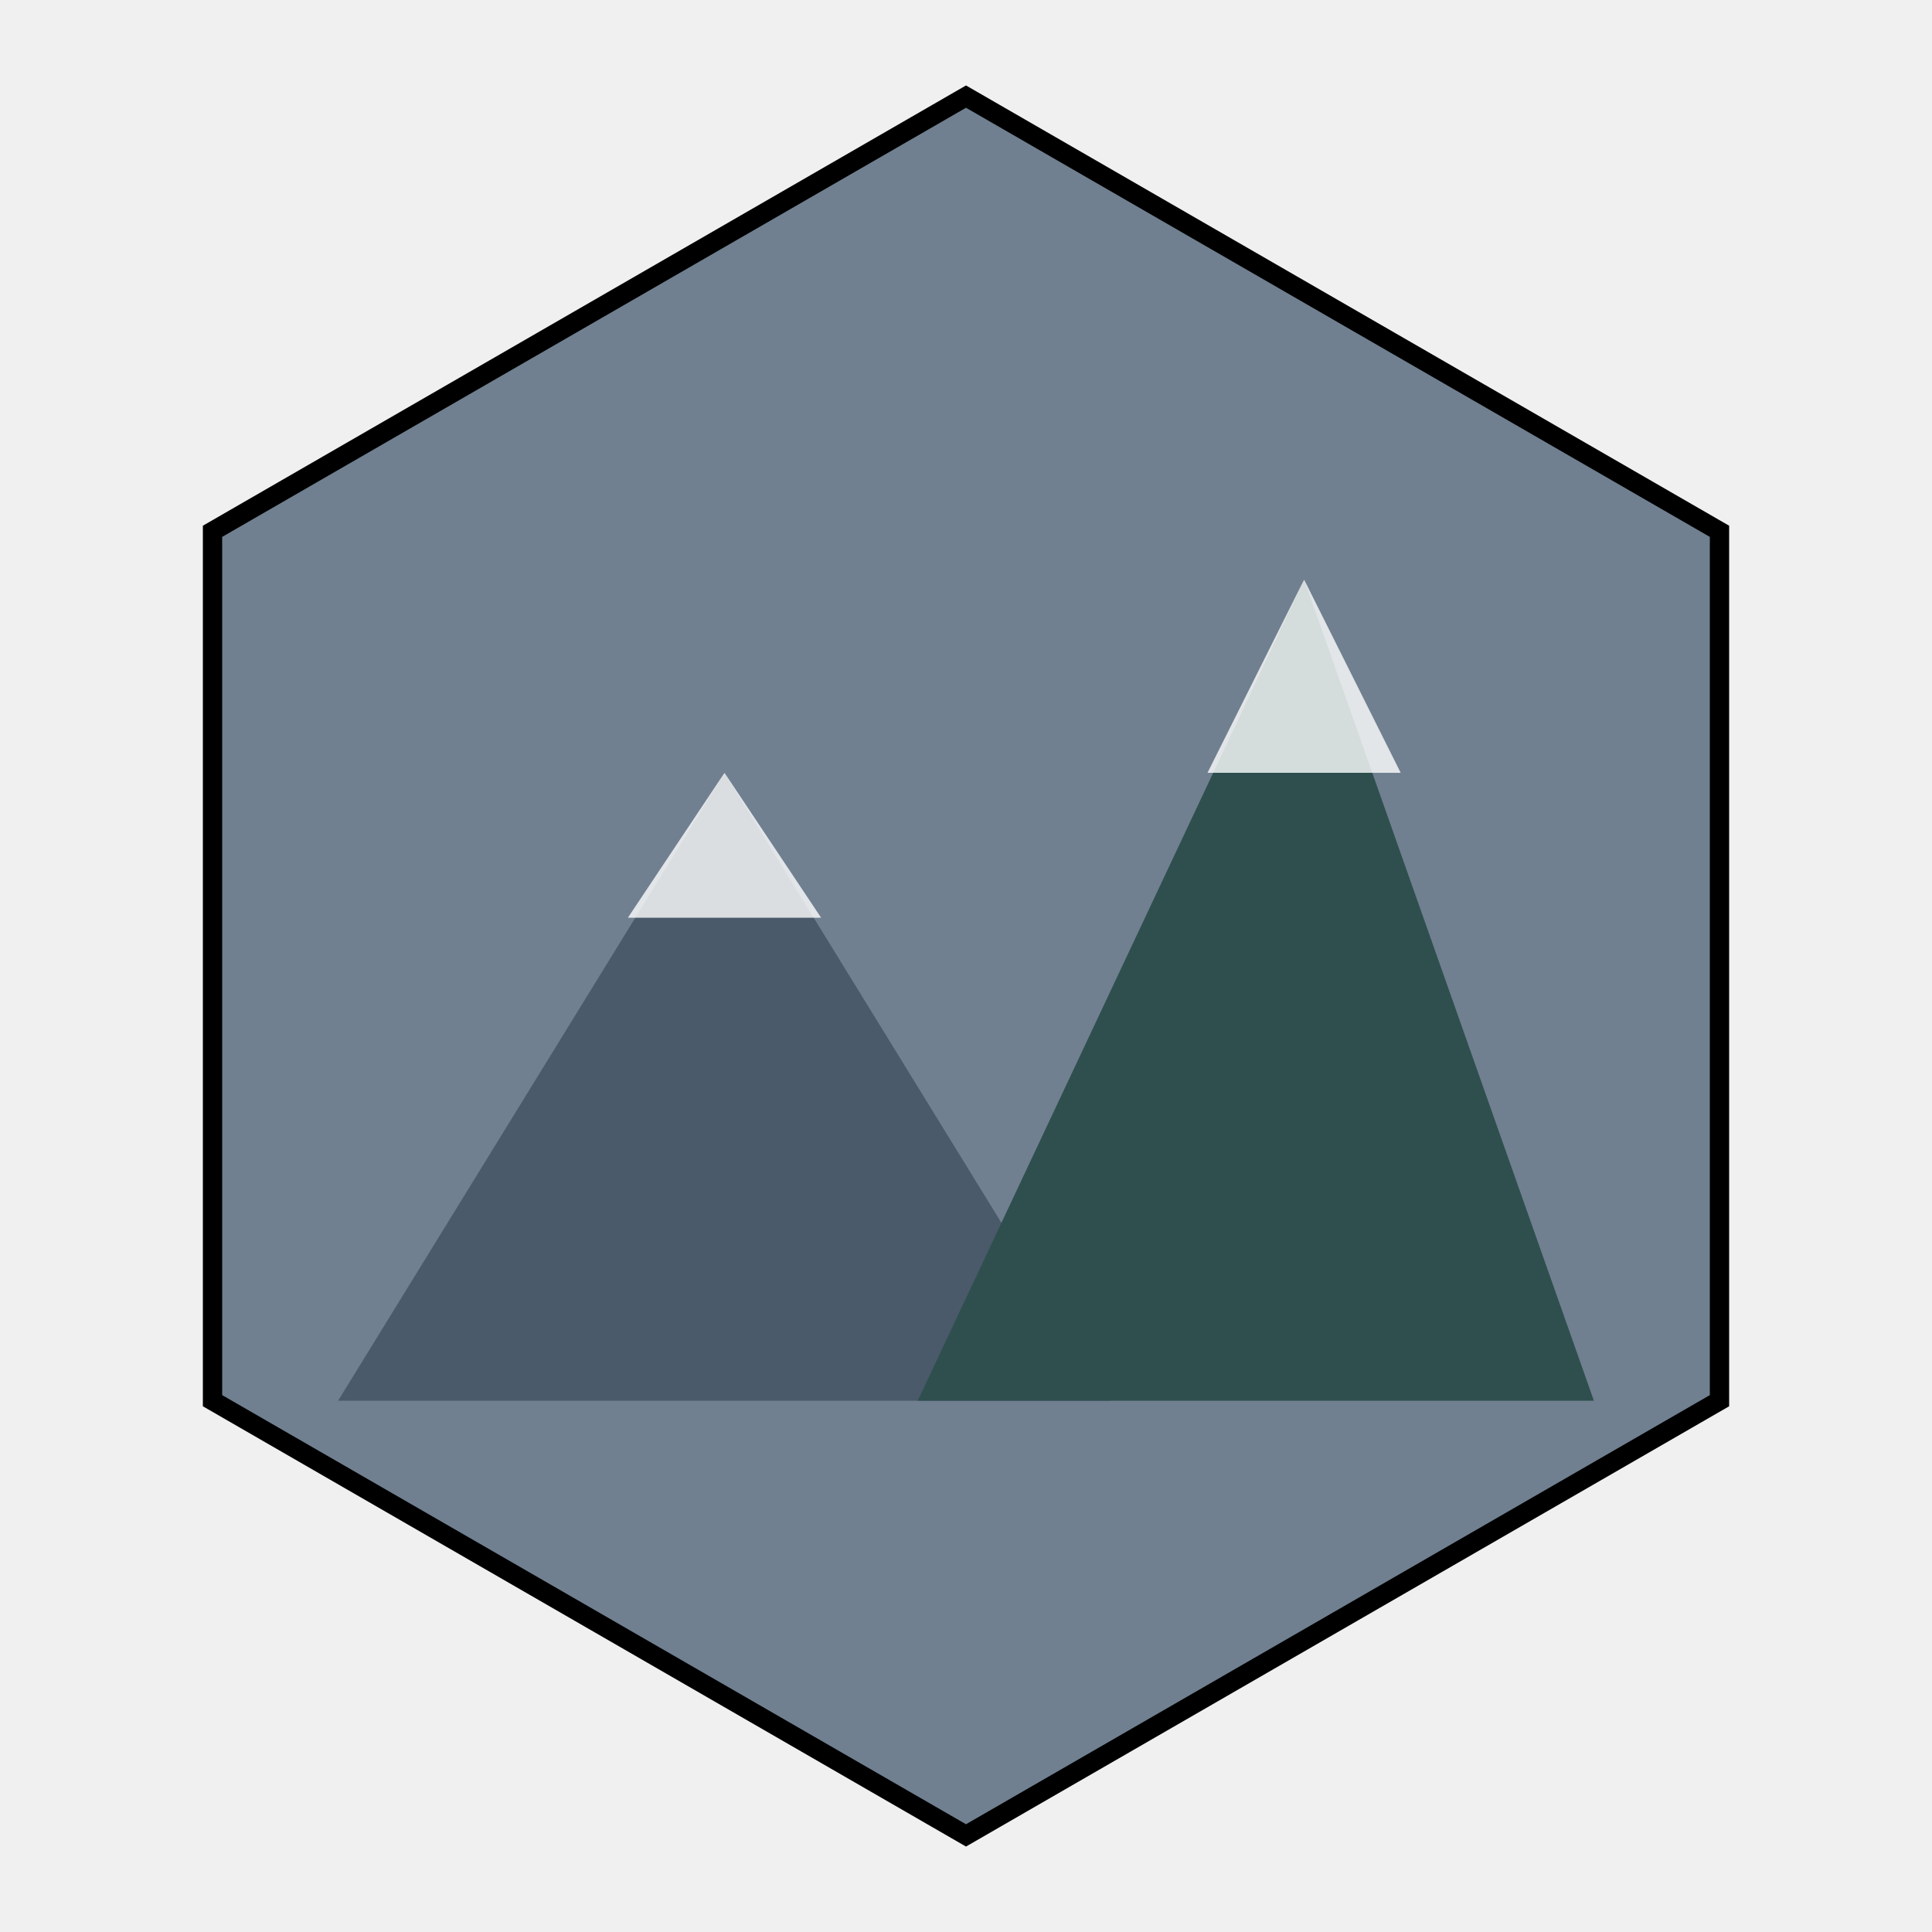
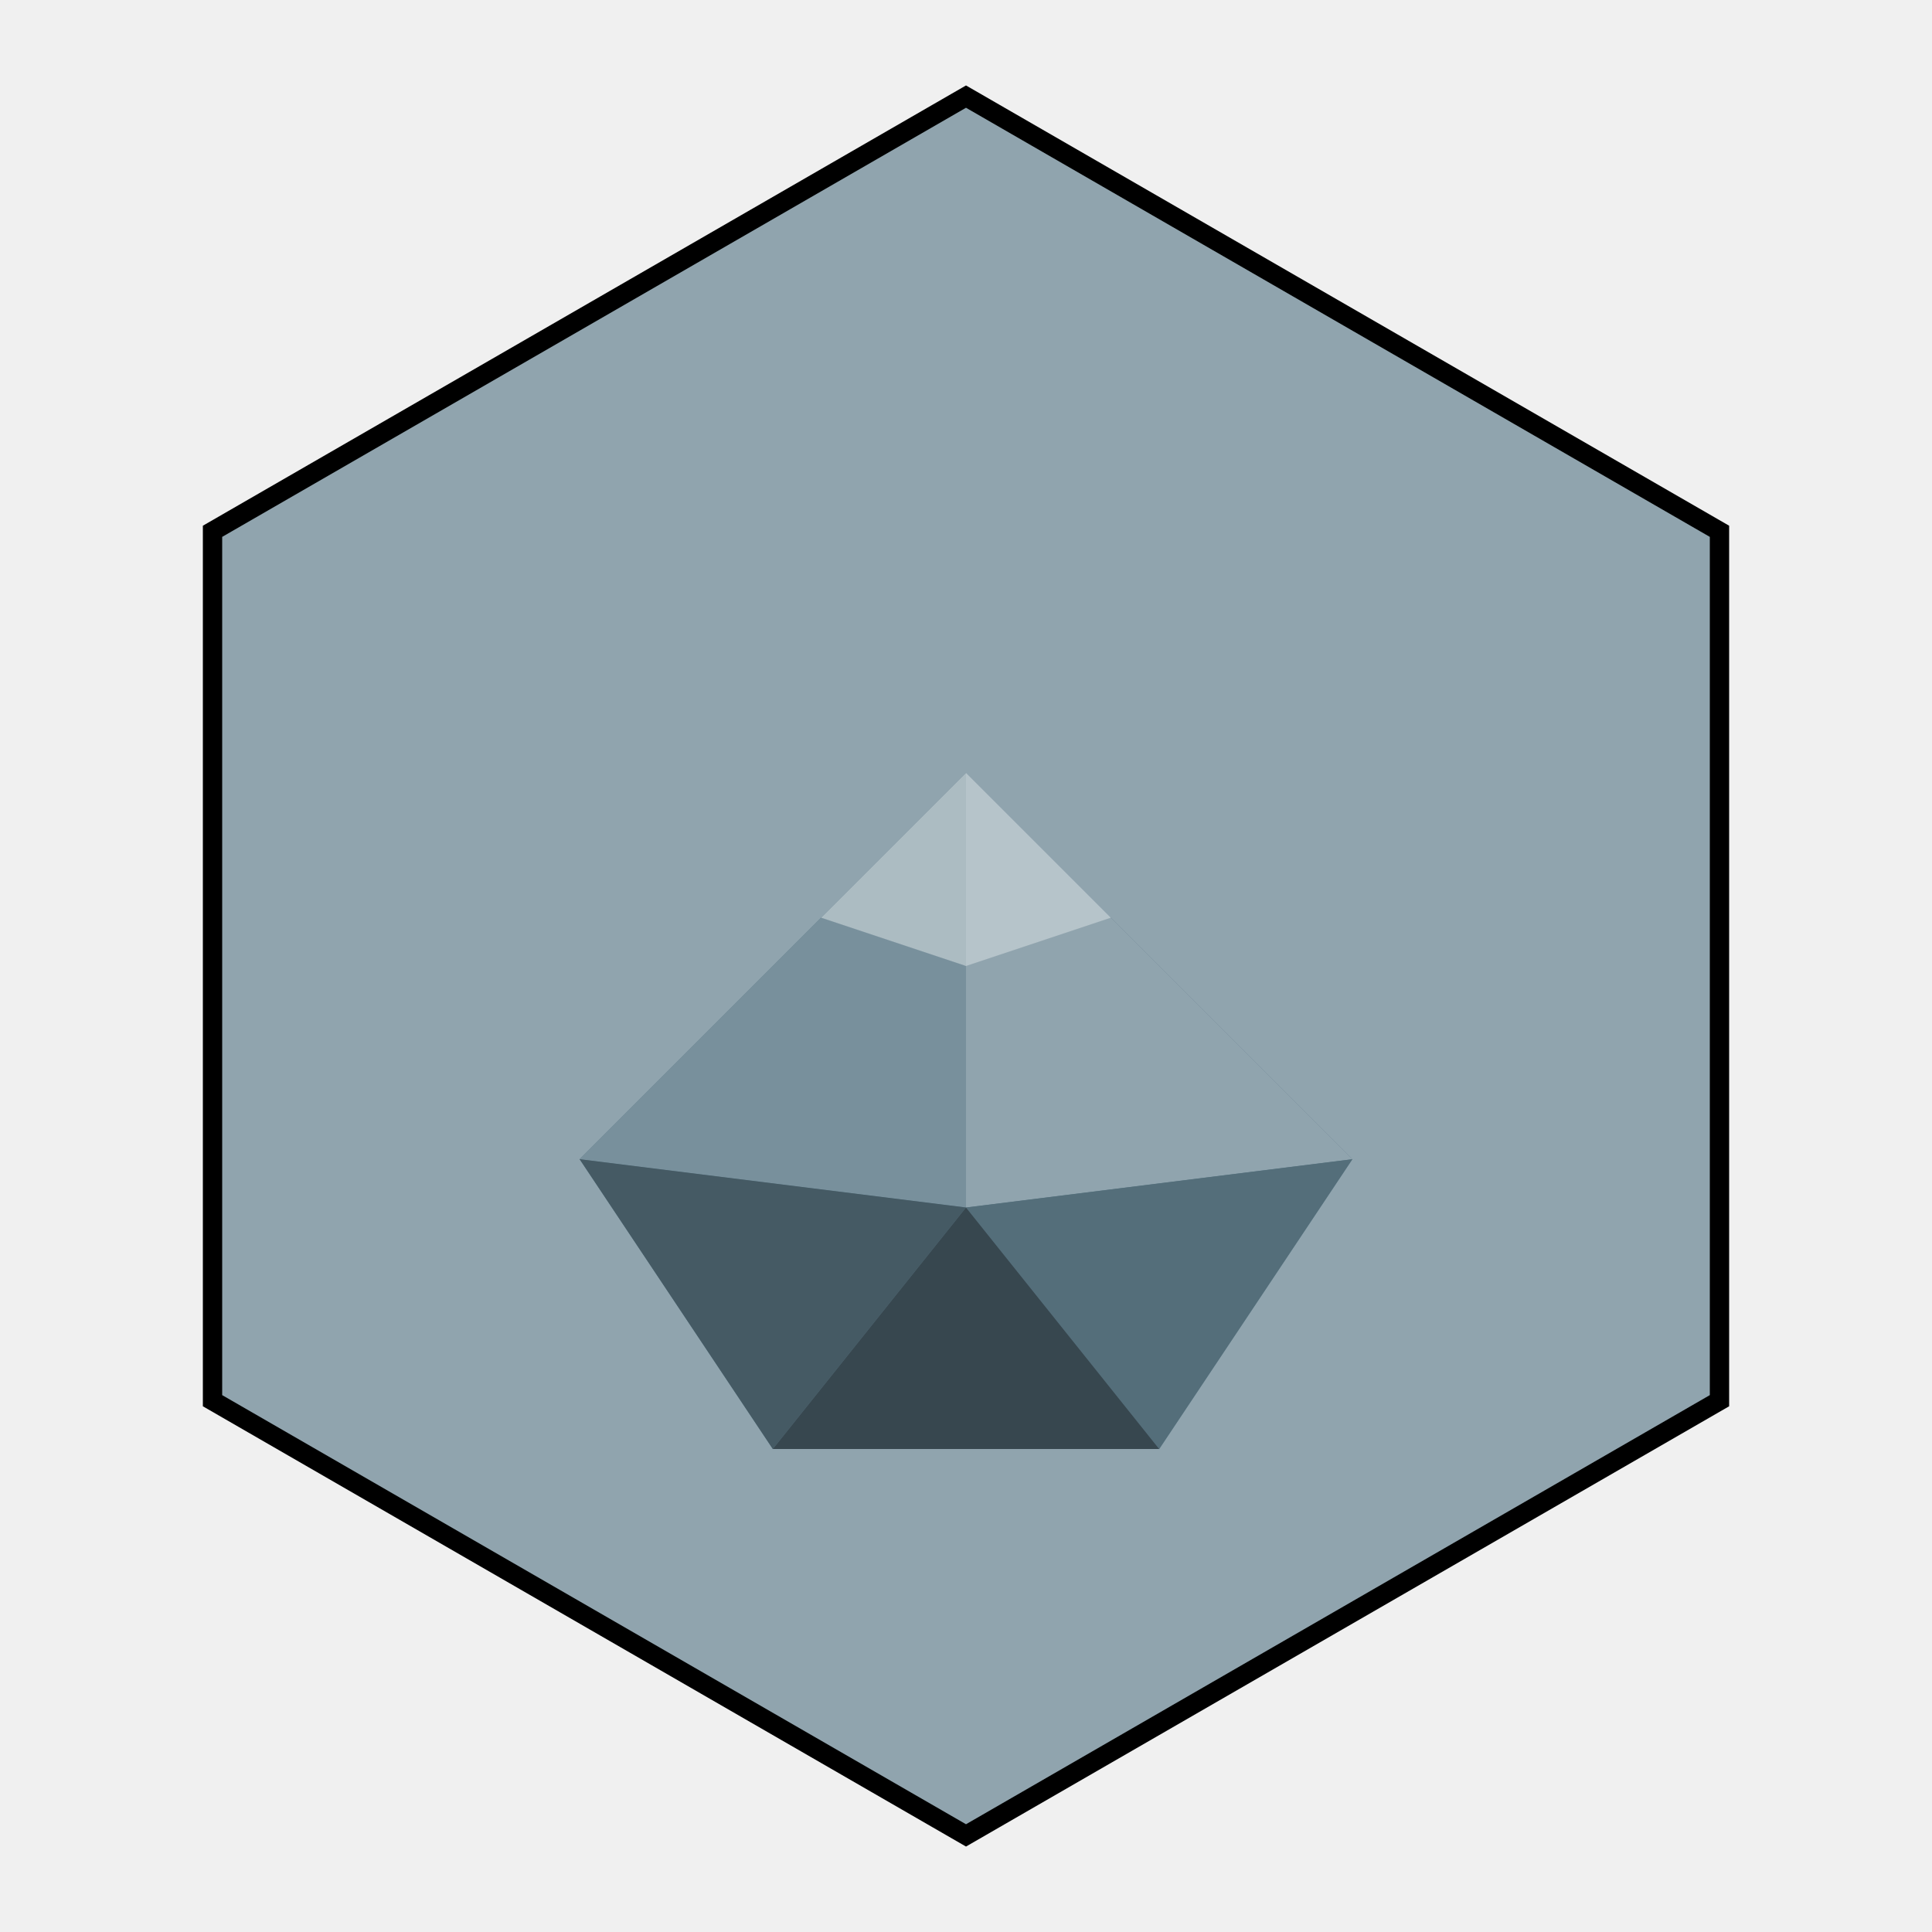
<svg xmlns="http://www.w3.org/2000/svg" width="200" height="200" viewBox="0 0 200 200">
-   <path d="M100 10 L178 55 L178 145 L100 190 L22 145 L22 55 Z" fill="#708090" stroke="black" stroke-width="2" />
-   <path d="M35 145 L75 80 L115 145 Z" fill="#4a5a6a" />
-   <path d="M95 145 L135 60 L165 145 Z" fill="#2F4F4F" />
-   <path d="M75 80 L85 95 L65 95 Z" fill="white" opacity="0.8" />
-   <path d="M135 60 L145 80 L125 80 Z" fill="white" opacity="0.8" />
+   <path d="M100 10 L178 55 L178 145 L100 190 L22 145 L22 55 Z" fill="#90A4AE" stroke="black" stroke-width="2" />
+   <g filter="url(#shadow)" transform="translate(50, 40)">
+     <path d="M10 80 L50 40 L90 80 L70 110 L30 110 Z" fill="#607D8B" />
+     <path d="M50 40 L90 80 L50 85 Z" fill="#90A4AE" />
+     <path d="M50 40 L10 80 L50 85 Z" fill="#78909C" />
+     <path d="M10 80 L30 110 L50 85 Z" fill="#455A64" />
+     <path d="M90 80 L70 110 L50 85 Z" fill="#546E7A" />
+     <path d="M30 110 L70 110 L50 85 Z" fill="#37474F" />
+     <path d="M50 40 L65 55 L50 60 L35 55 Z" fill="#CFD8DC" opacity="0.6" />
+   </g>
</svg>
